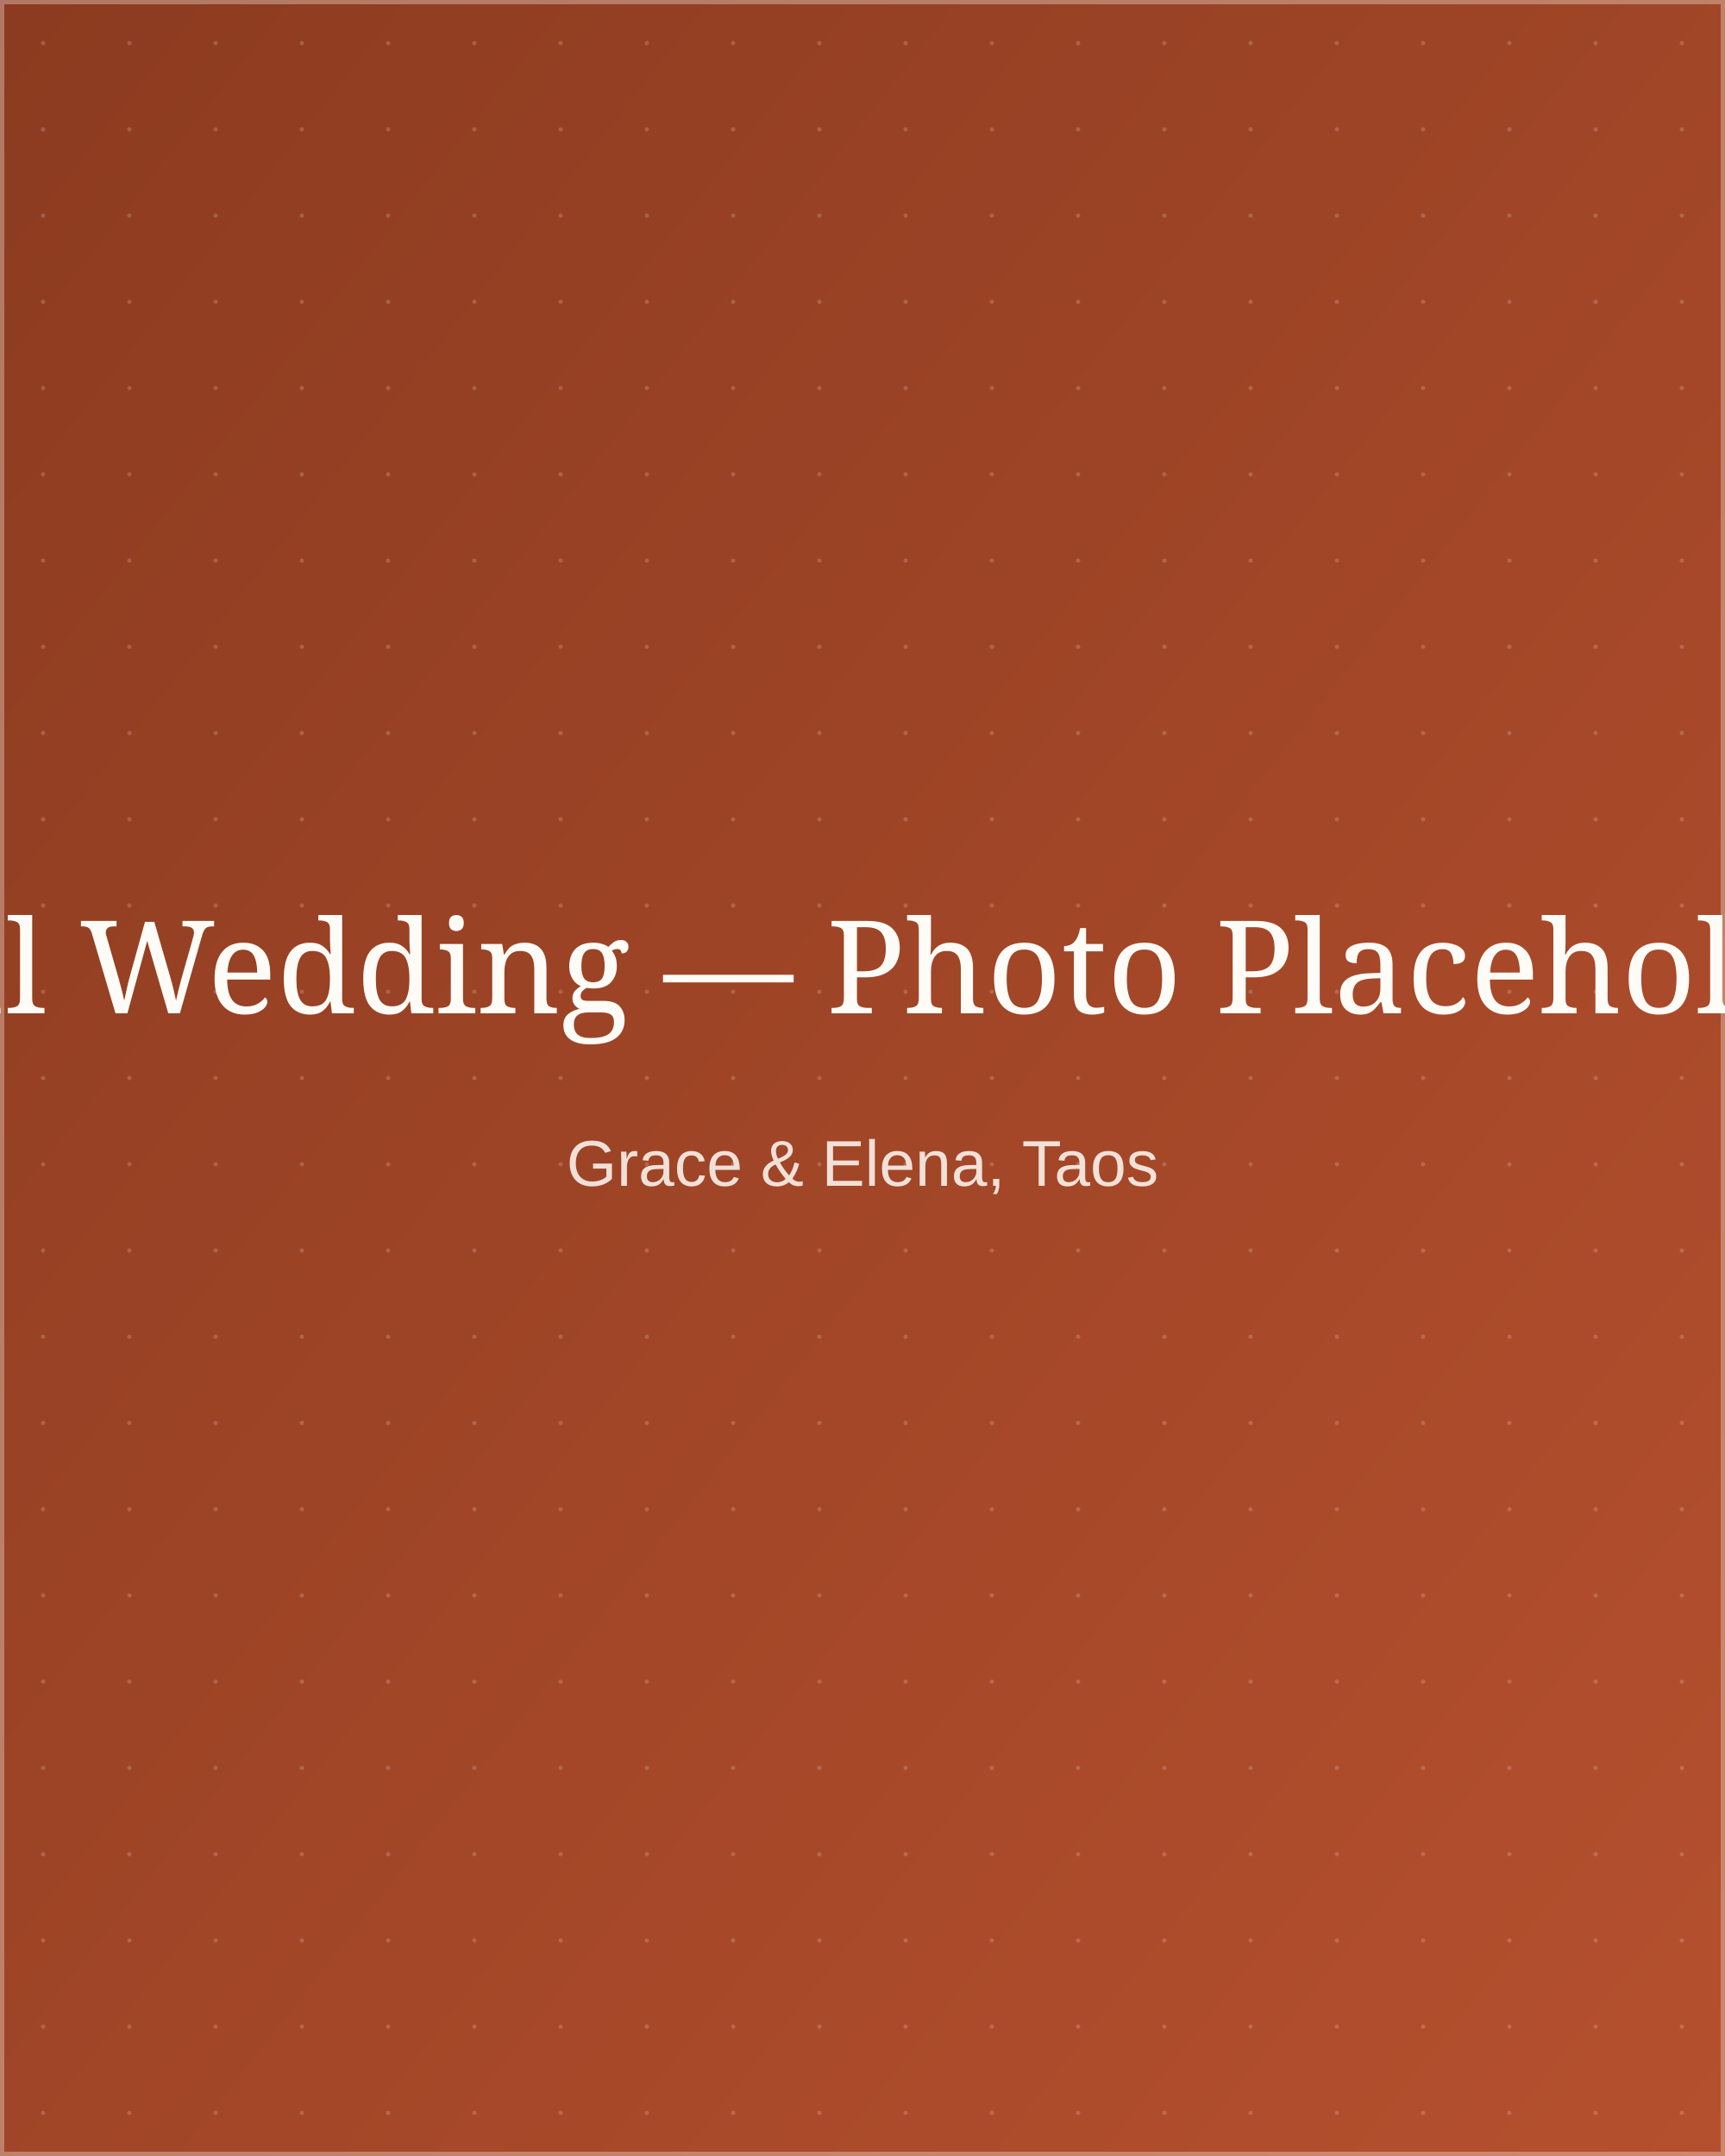
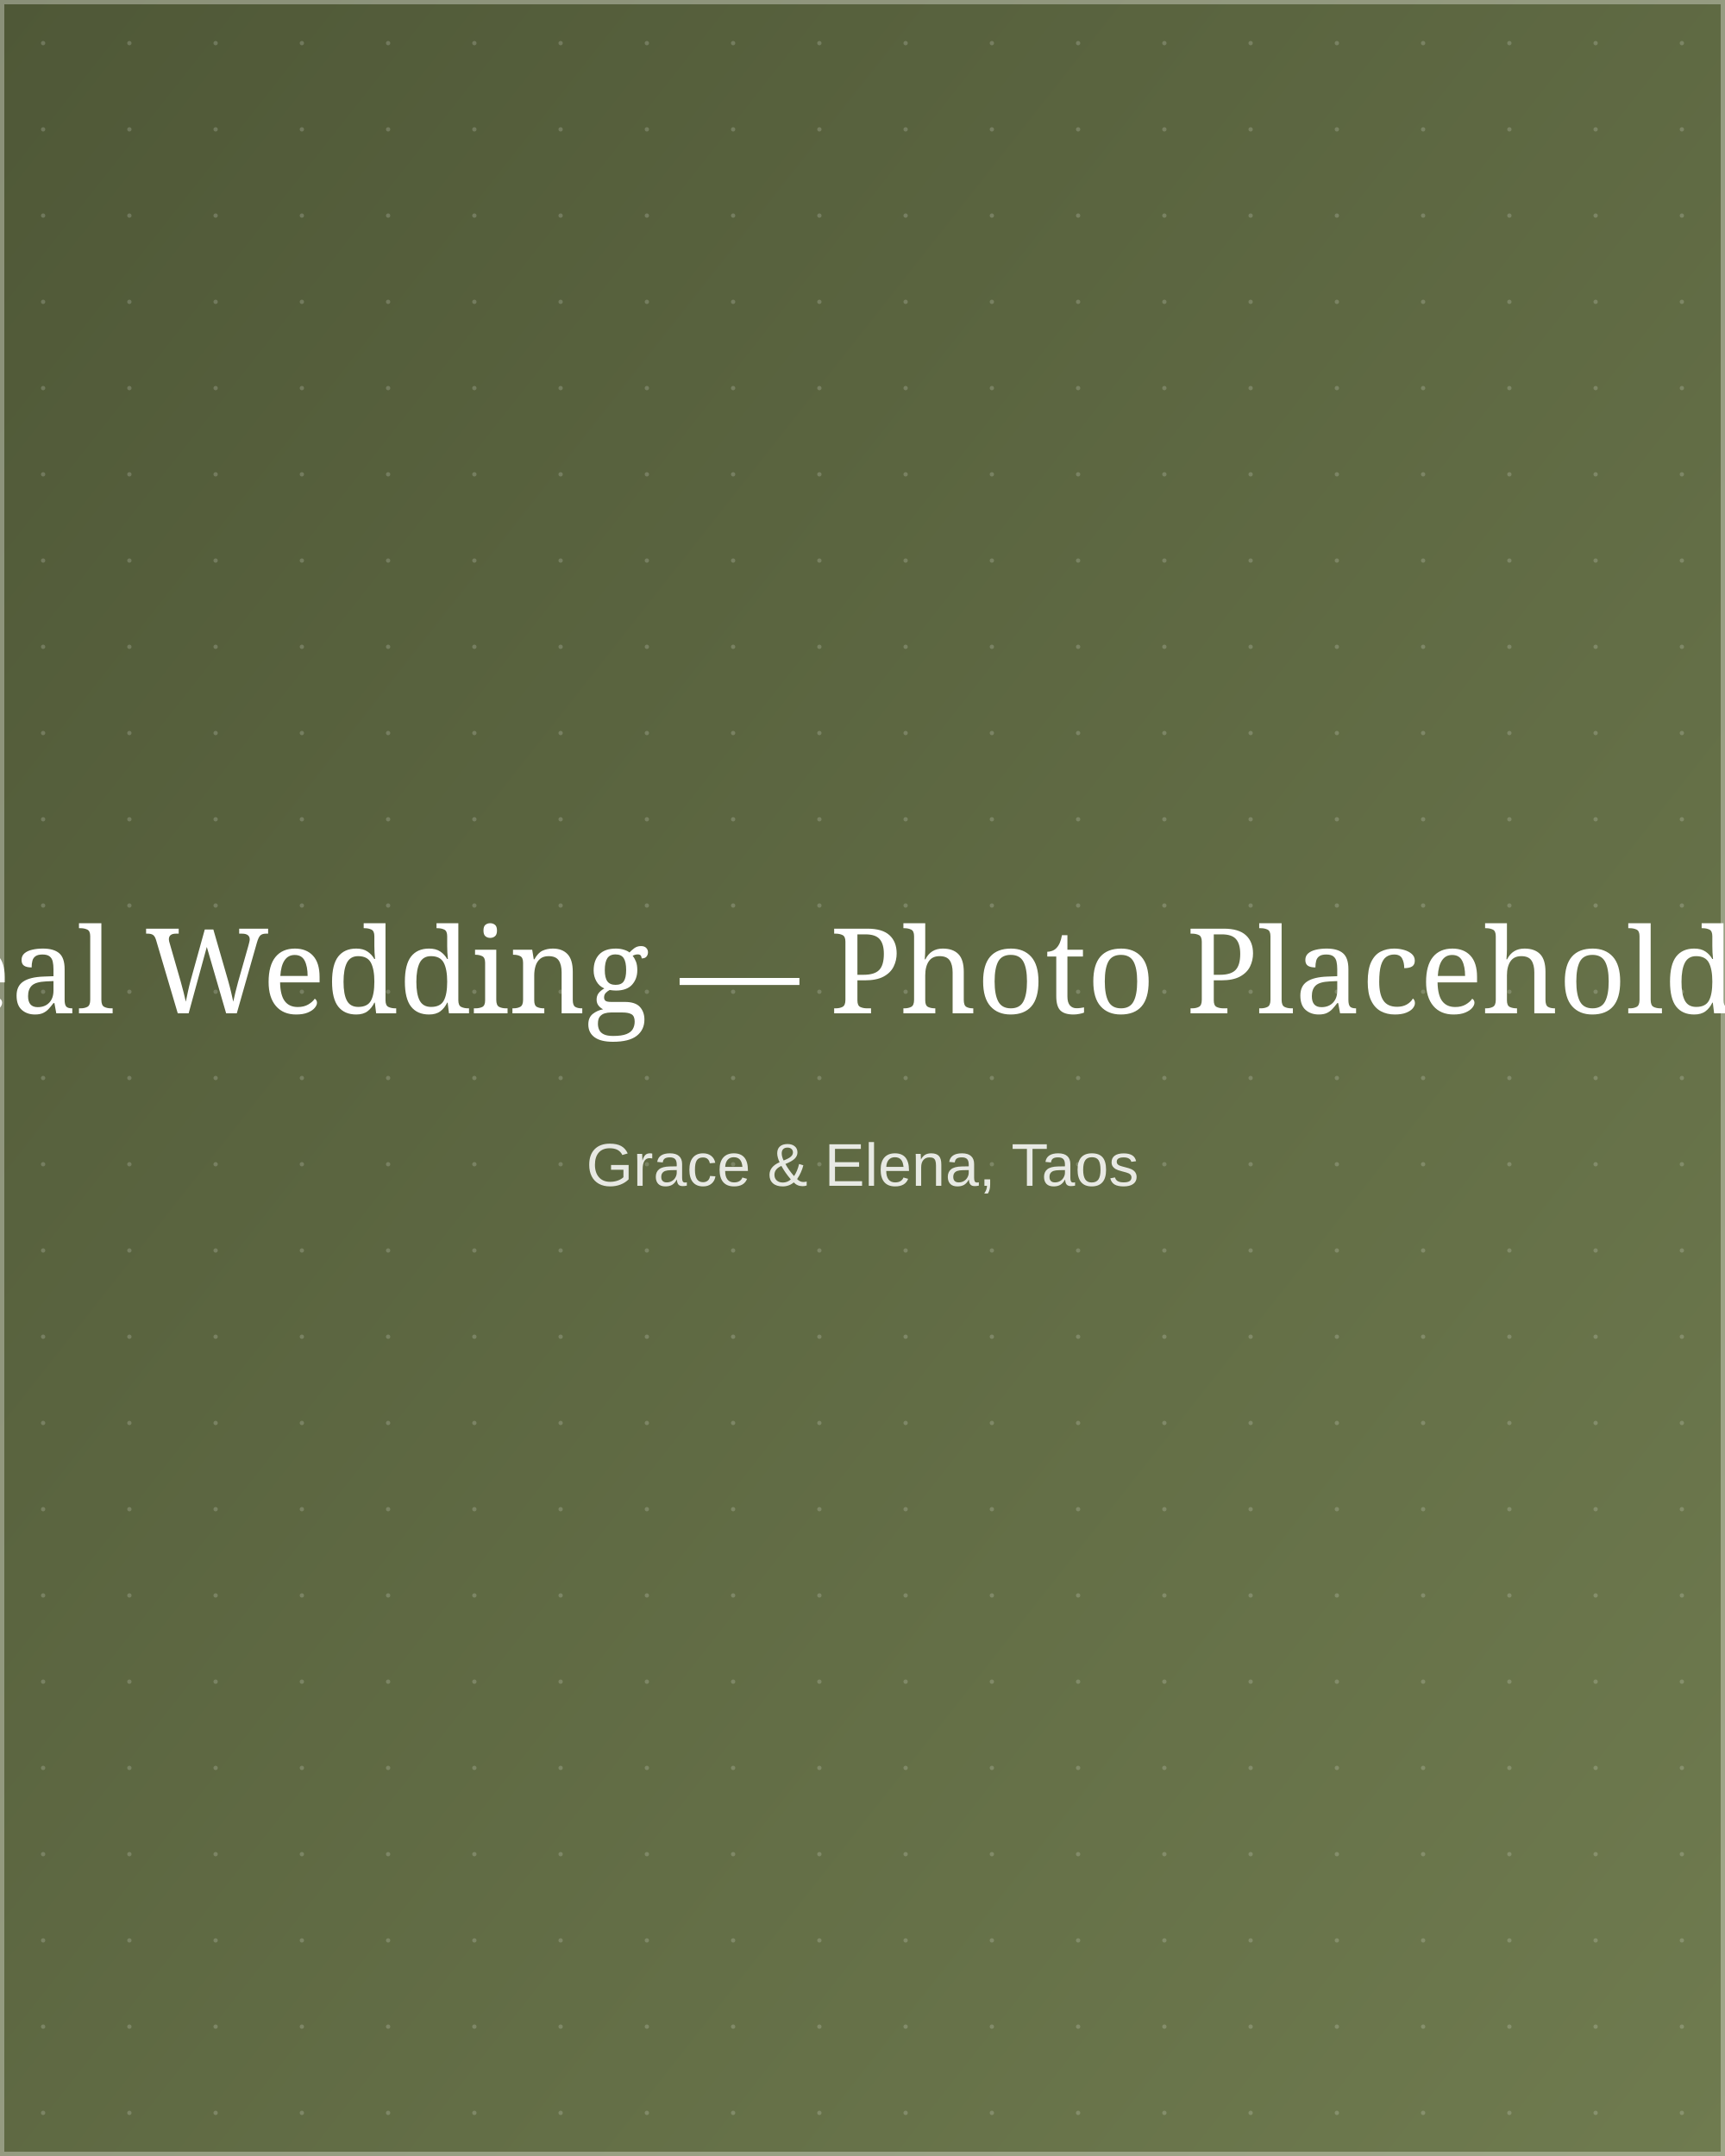
<svg xmlns="http://www.w3.org/2000/svg" width="800" height="1000" viewBox="0 0 800 1000">
  <defs>
    <linearGradient id="g" x1="0" y1="0" x2="1" y2="1">
-       <stop offset="0" stop-color="#8C3B20" />
-       <stop offset="1" stop-color="#B5502E" />
+       <stop offset="0" stop-color="#4F5837" />
+       <stop offset="1" stop-color="#6F7B4F" />
    </linearGradient>
    <pattern id="p" width="40" height="40" patternUnits="userSpaceOnUse">
      <rect width="40" height="40" fill="none" />
-       <circle cx="20" cy="20" r="1" fill="#FFFCF7" opacity="0.18" />
+       <circle cx="20" cy="20" r="1" fill="#FFFFFF" opacity="0.18" />
    </pattern>
  </defs>
  <rect width="800" height="1000" fill="url(#g)" />
  <rect width="800" height="1000" fill="url(#p)" />
-   <rect x="1" y="1" width="798" height="998" fill="none" stroke="#F6EFE4" stroke-opacity="0.35" stroke-width="2" />
-   <text x="50%" y="47%" text-anchor="middle" font-family="Georgia, serif" font-size="60" fill="#FFFCF7">Real Wedding — Photo Placeholder</text>
-   <text x="50%" y="55%" text-anchor="middle" font-family="Arial, sans-serif" font-size="30" fill="#FFFCF7" opacity="0.85">Grace &amp; Elena, Taos</text>
+   <rect x="1" y="1" width="798" height="998" fill="none" stroke="#FAF9F4" stroke-opacity="0.35" stroke-width="2" />
+   <text x="50%" y="47%" text-anchor="middle" font-family="Georgia, serif" font-size="55" fill="#FFFFFF">Real Wedding — Photo Placeholder</text>
+   <text x="50%" y="55%" text-anchor="middle" font-family="Arial, sans-serif" font-size="28" fill="#FFFFFF" opacity="0.85">Grace &amp; Elena, Taos</text>
</svg>
